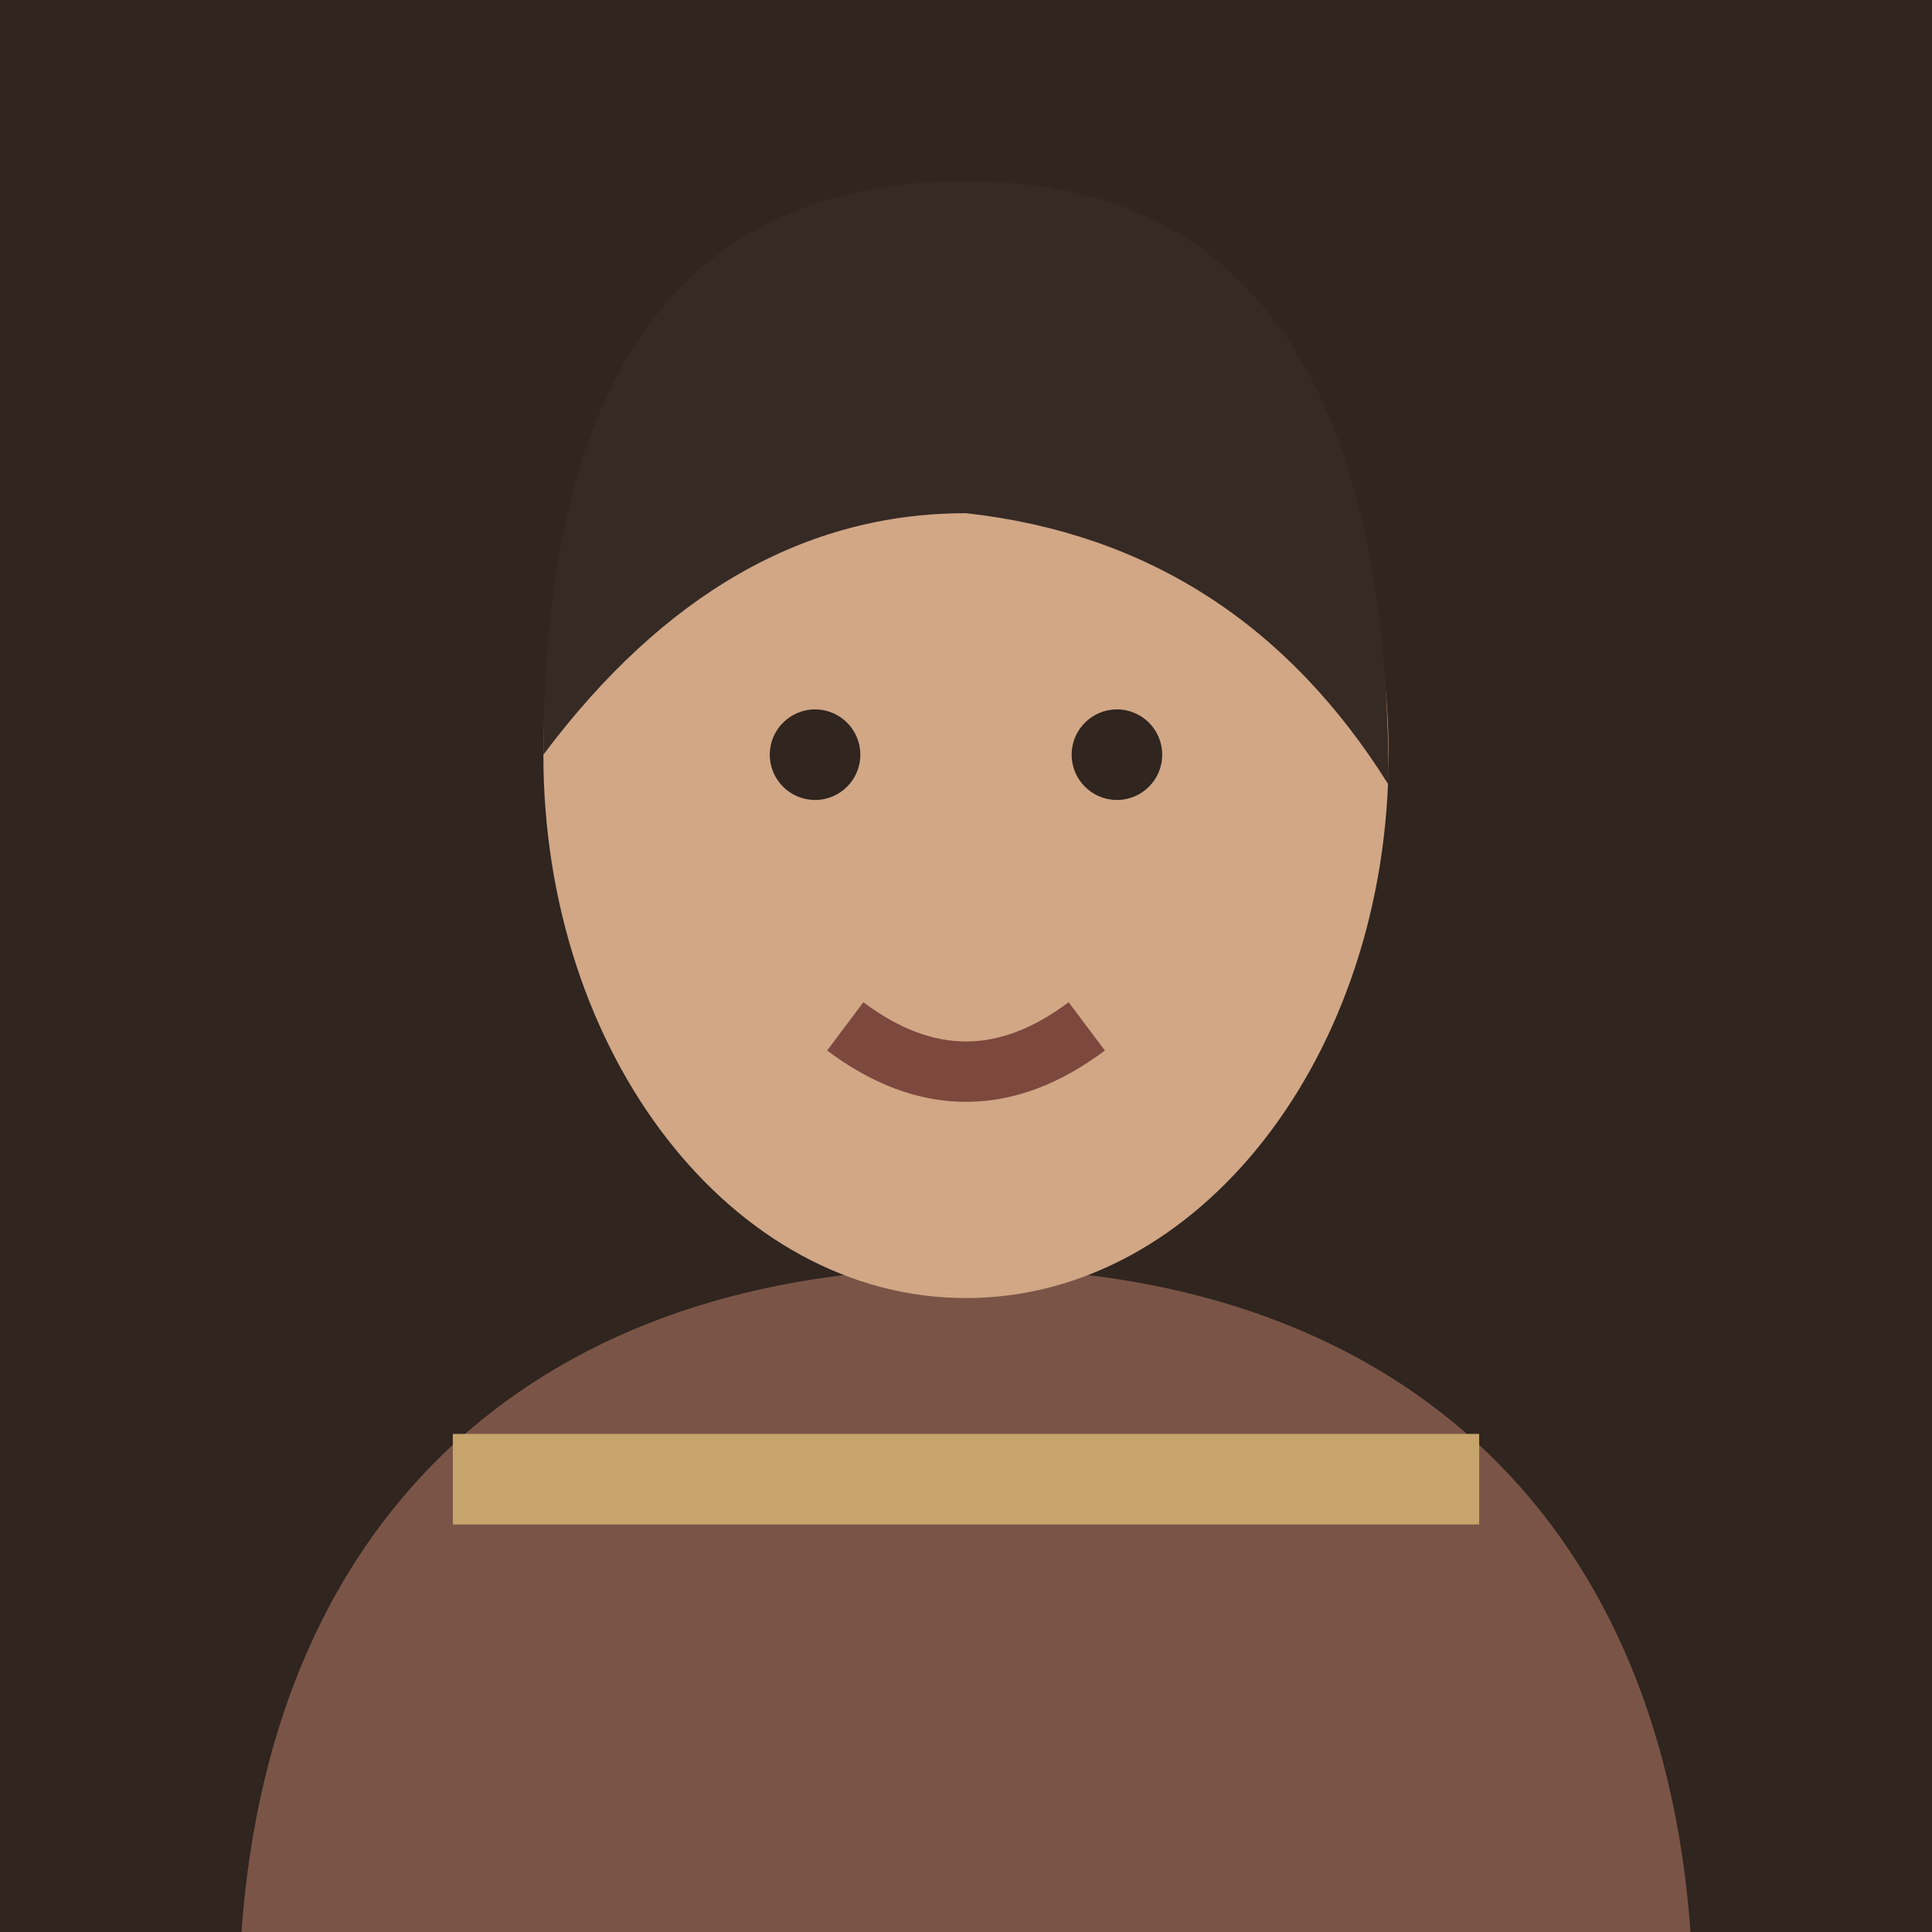
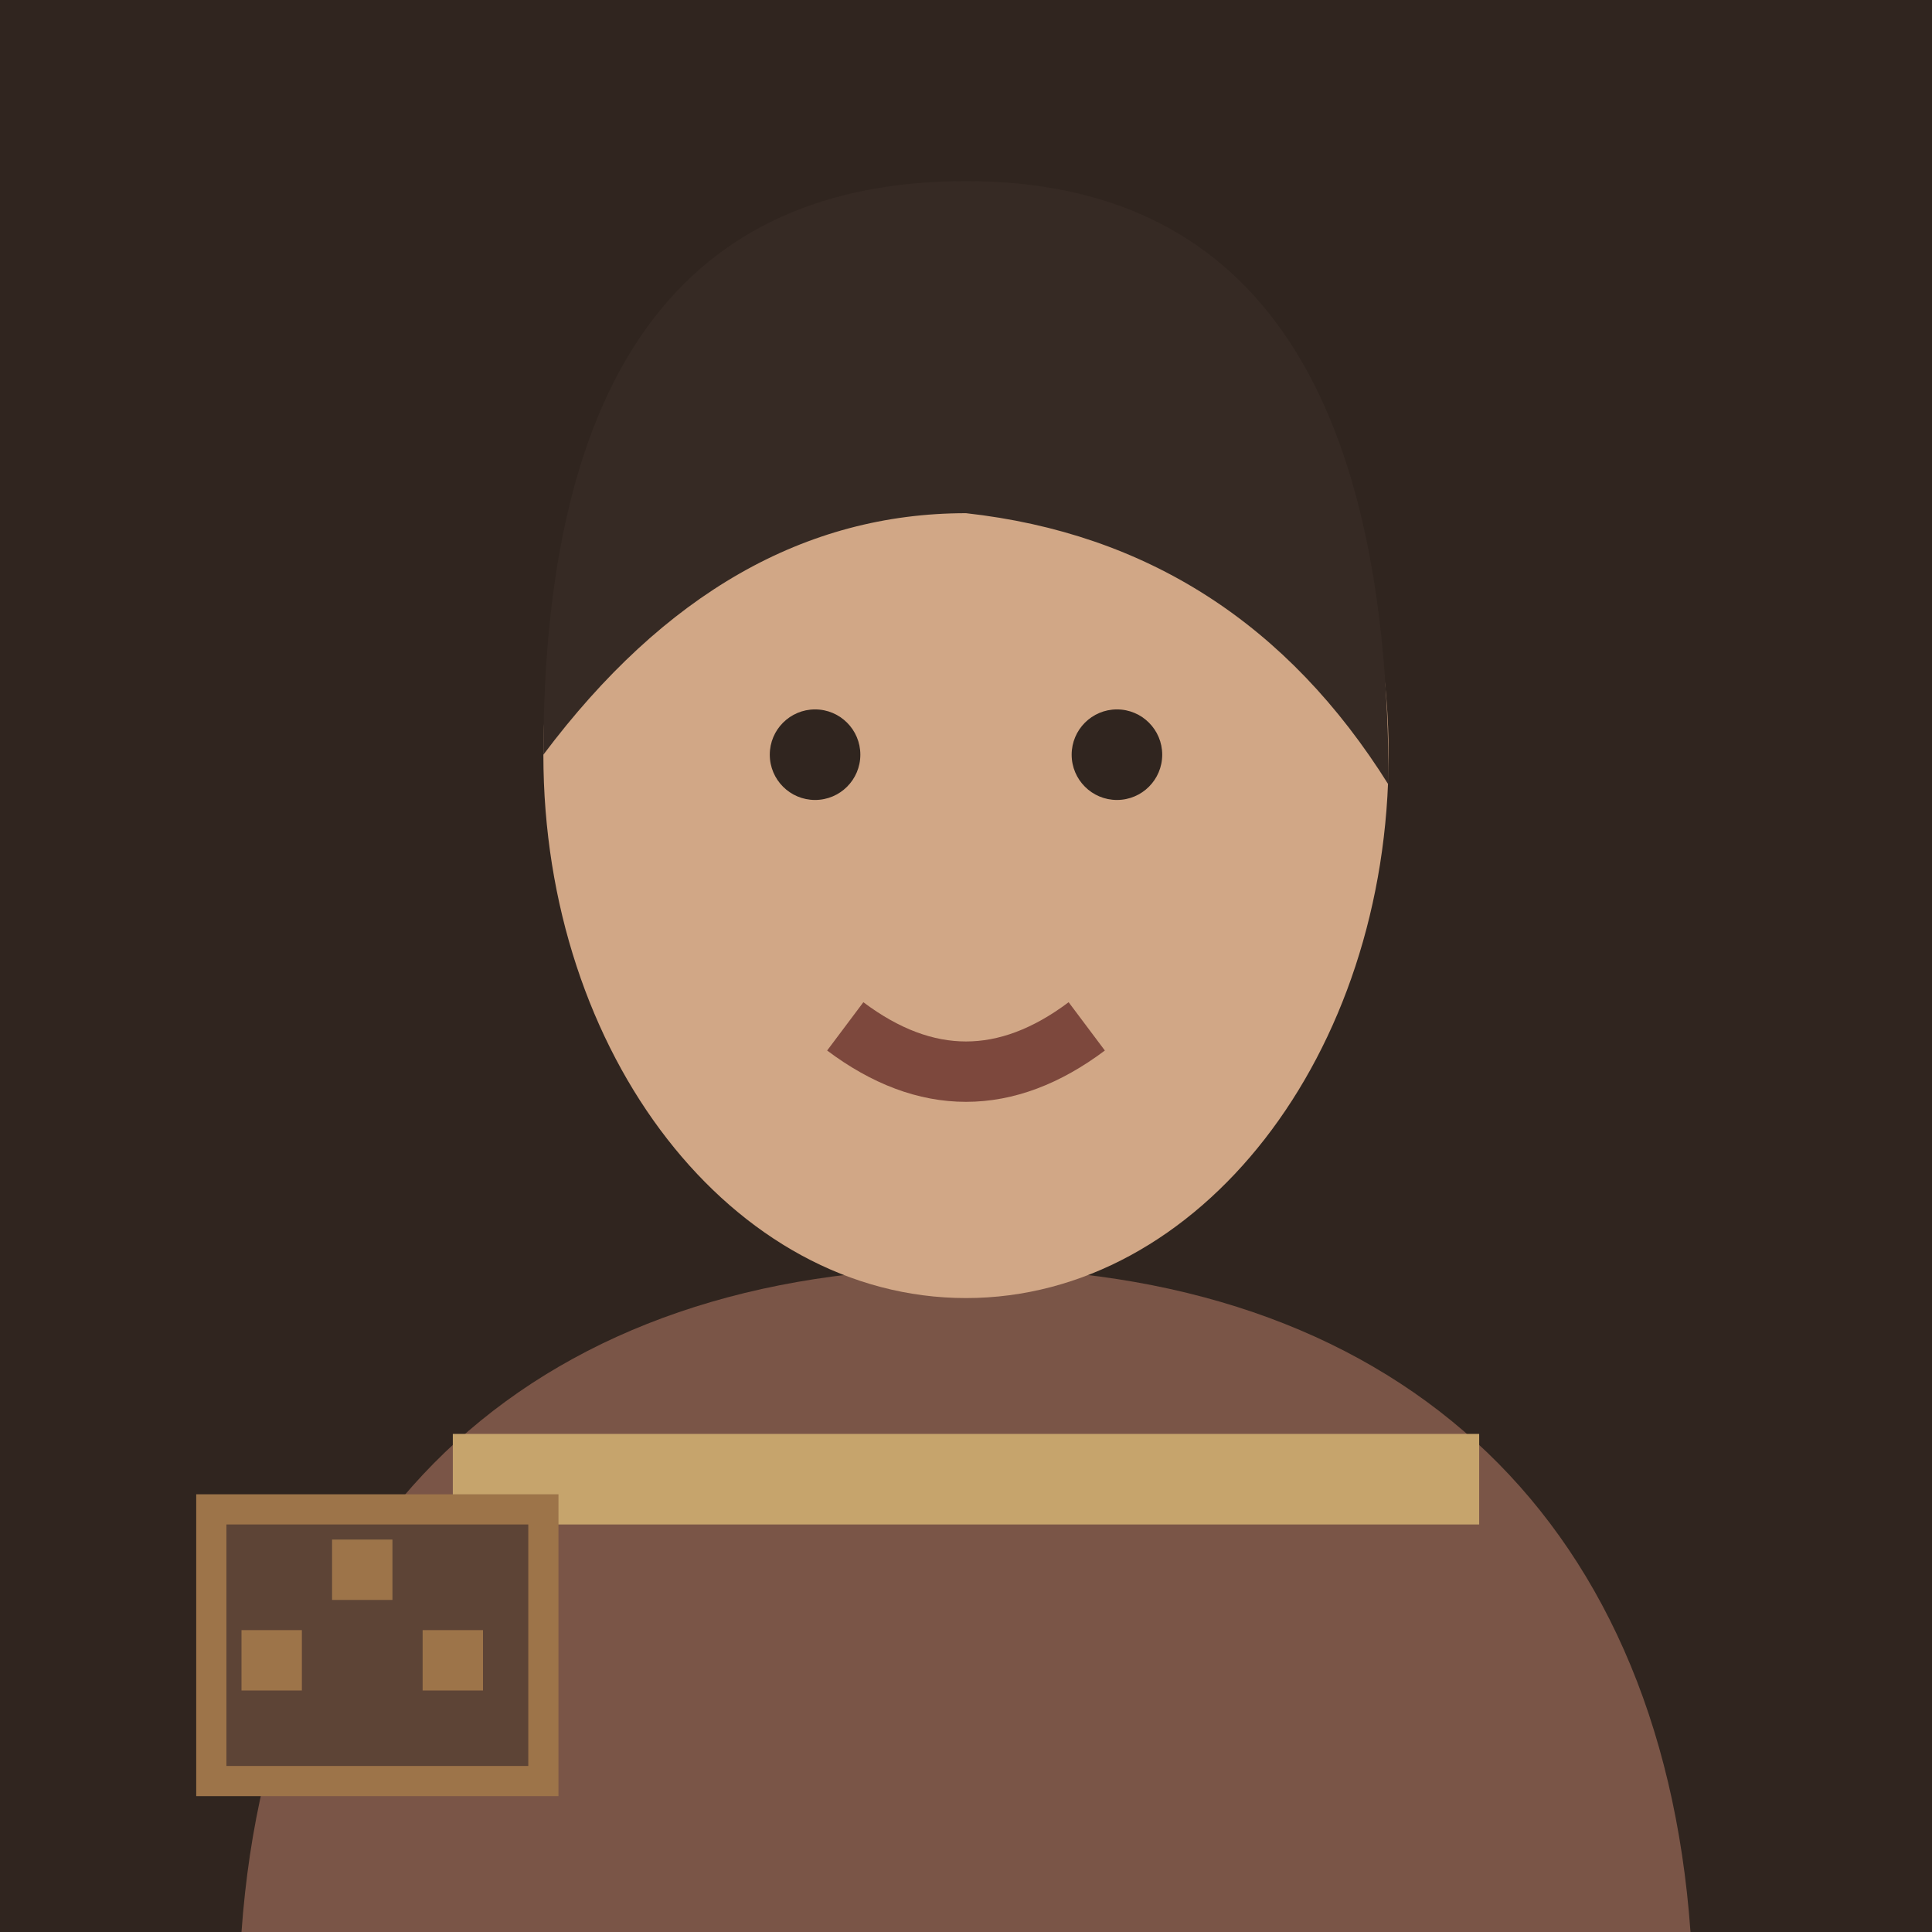
- <svg xmlns="http://www.w3.org/2000/svg" viewBox="0 0 64 64">
+ <svg xmlns="http://www.w3.org/2000/svg" viewBox="0 0 64 64" width="64" height="64">
  <rect width="64" height="64" fill="#30251f" />
  <path d="M8 64c1-14 10-22 24-22s23 8 24 22" fill="#7a5547" />
  <ellipse cx="32" cy="25" rx="14" ry="18" fill="#d1a786" />
  <path d="M18 25q0-19 14-19t14 20q-5-8-14-9-8 0-14 8" fill="#362a24" />
  <circle cx="27" cy="25" r="1.5" fill="#30251f" />
  <circle cx="37" cy="25" r="1.5" fill="#30251f" />
  <path d="M28 34q4 3 8 0" fill="none" stroke="#7d483d" stroke-width="2" />
  <path d="M15 49h34" stroke="#c6a46c" stroke-width="3" />
+   <g aria-label="아이들에게 글을 가르치고 집에서 수업을 하는 교사">
+     <path d="M7 50h11v9H7z" fill="#5d4436" stroke="#9d7449" stroke-width="1" />
+     <rect x="11" y="51" width="2" height="2" fill="#9d7449" />
+     <rect x="8" y="54" width="2" height="2" fill="#9d7449" />
+     <rect x="14" y="54" width="2" height="2" fill="#9d7449" />
+   </g>
</svg>
